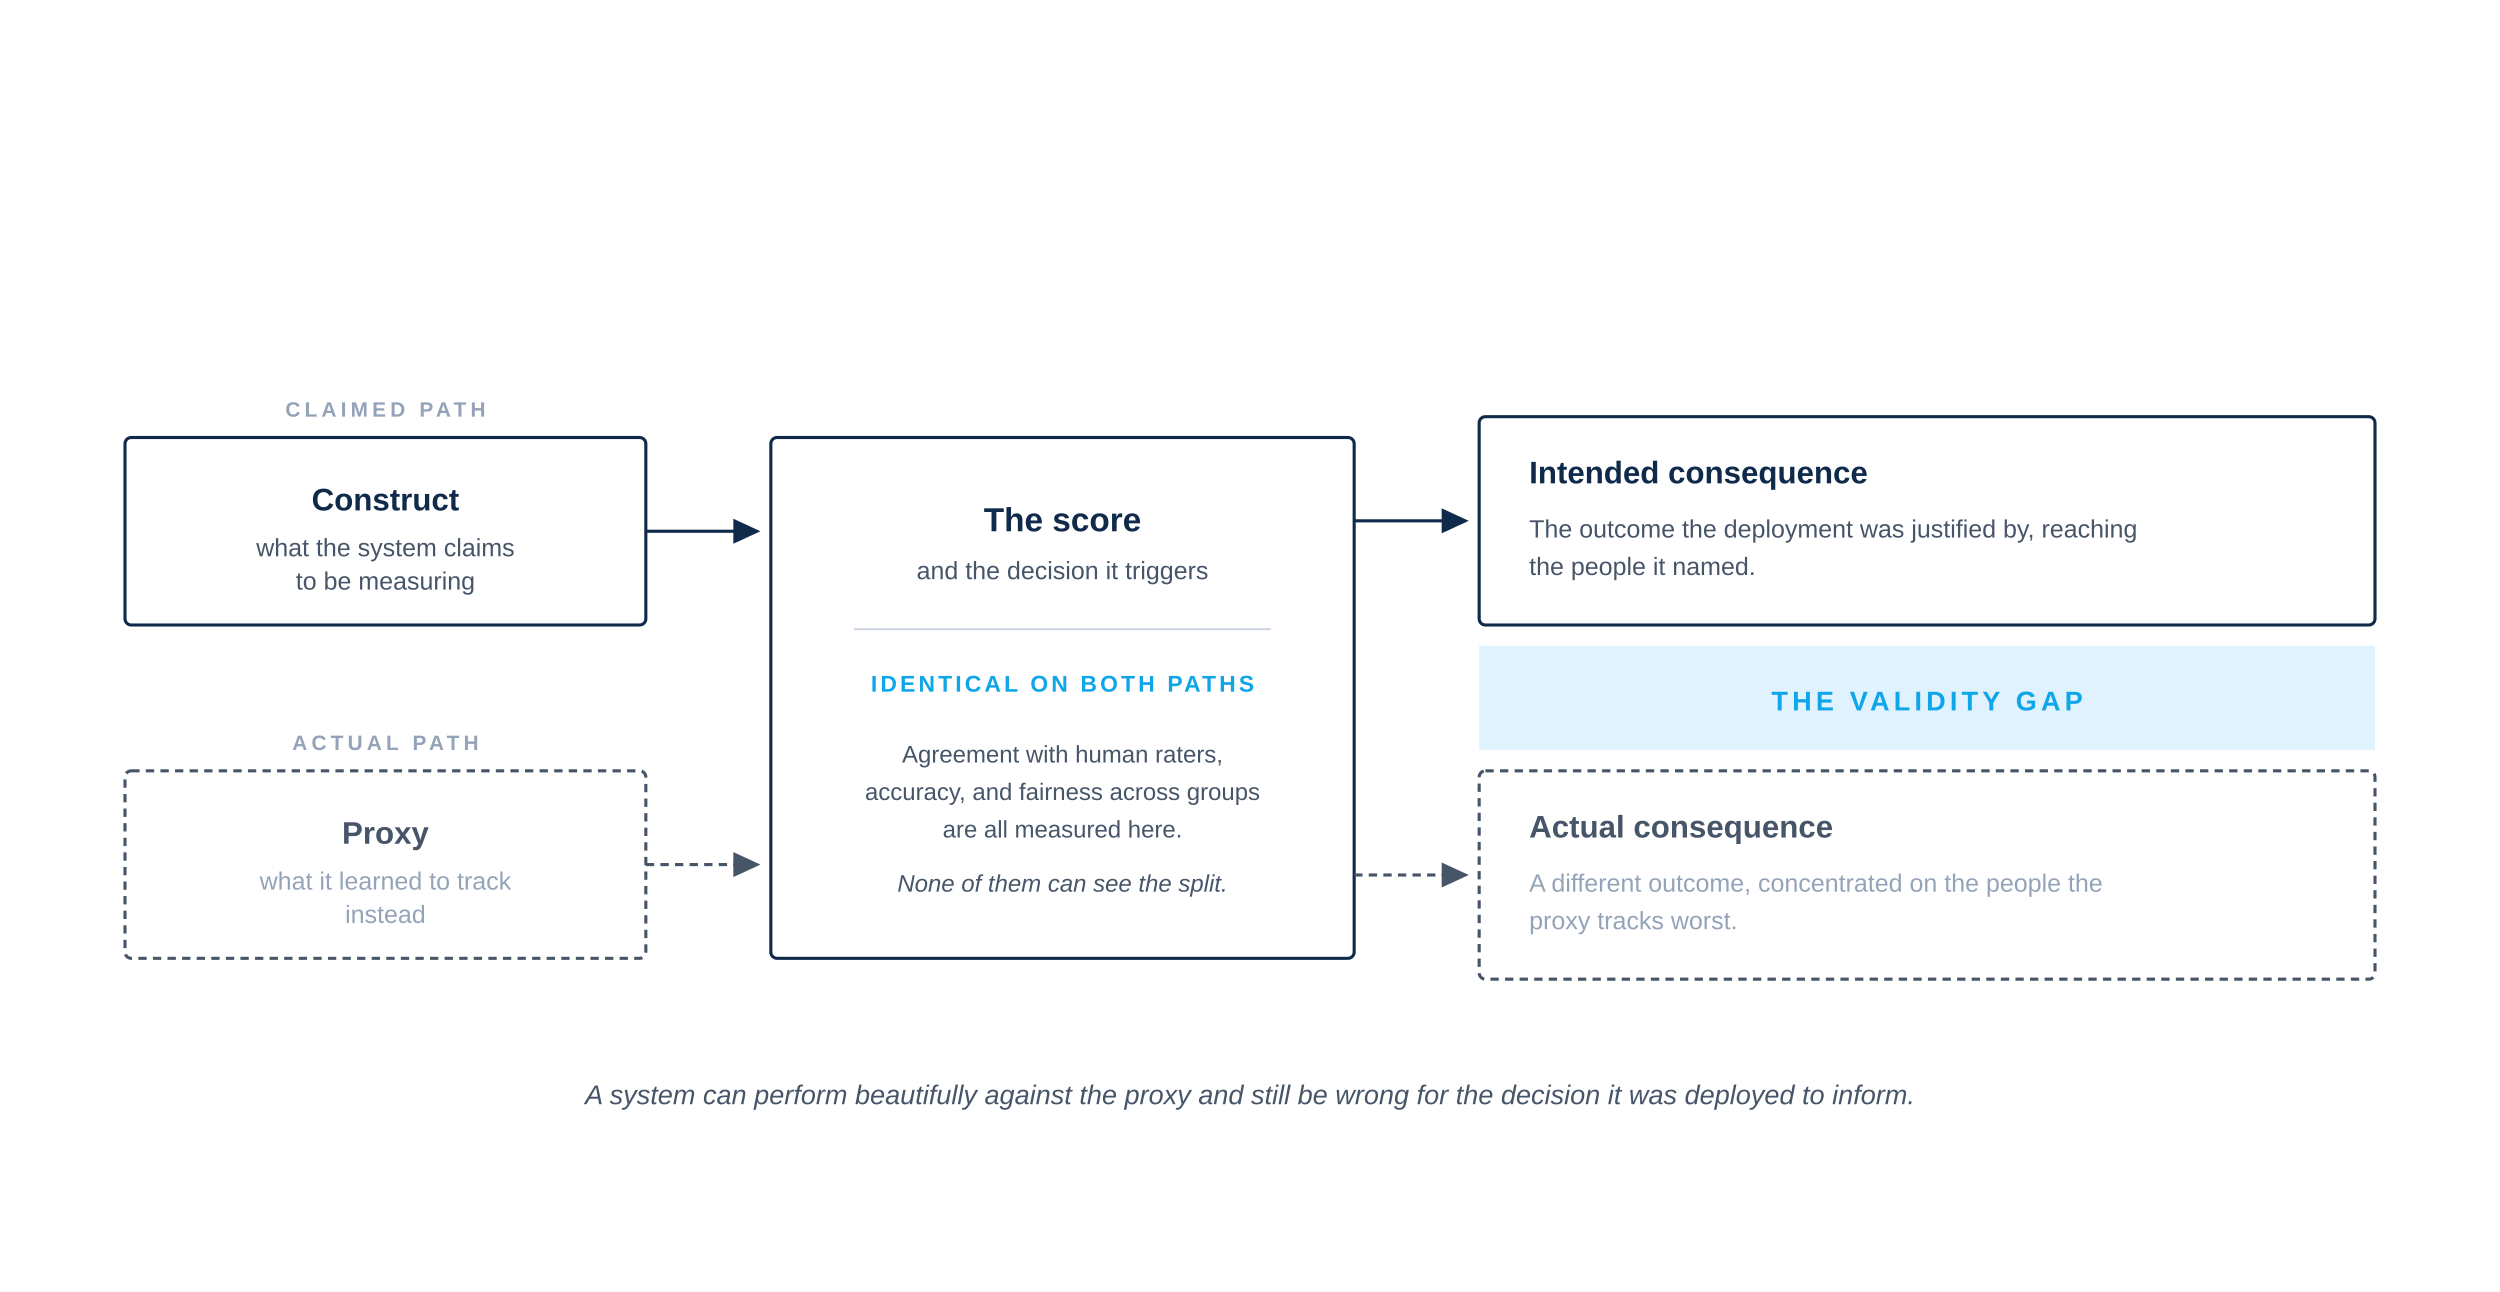
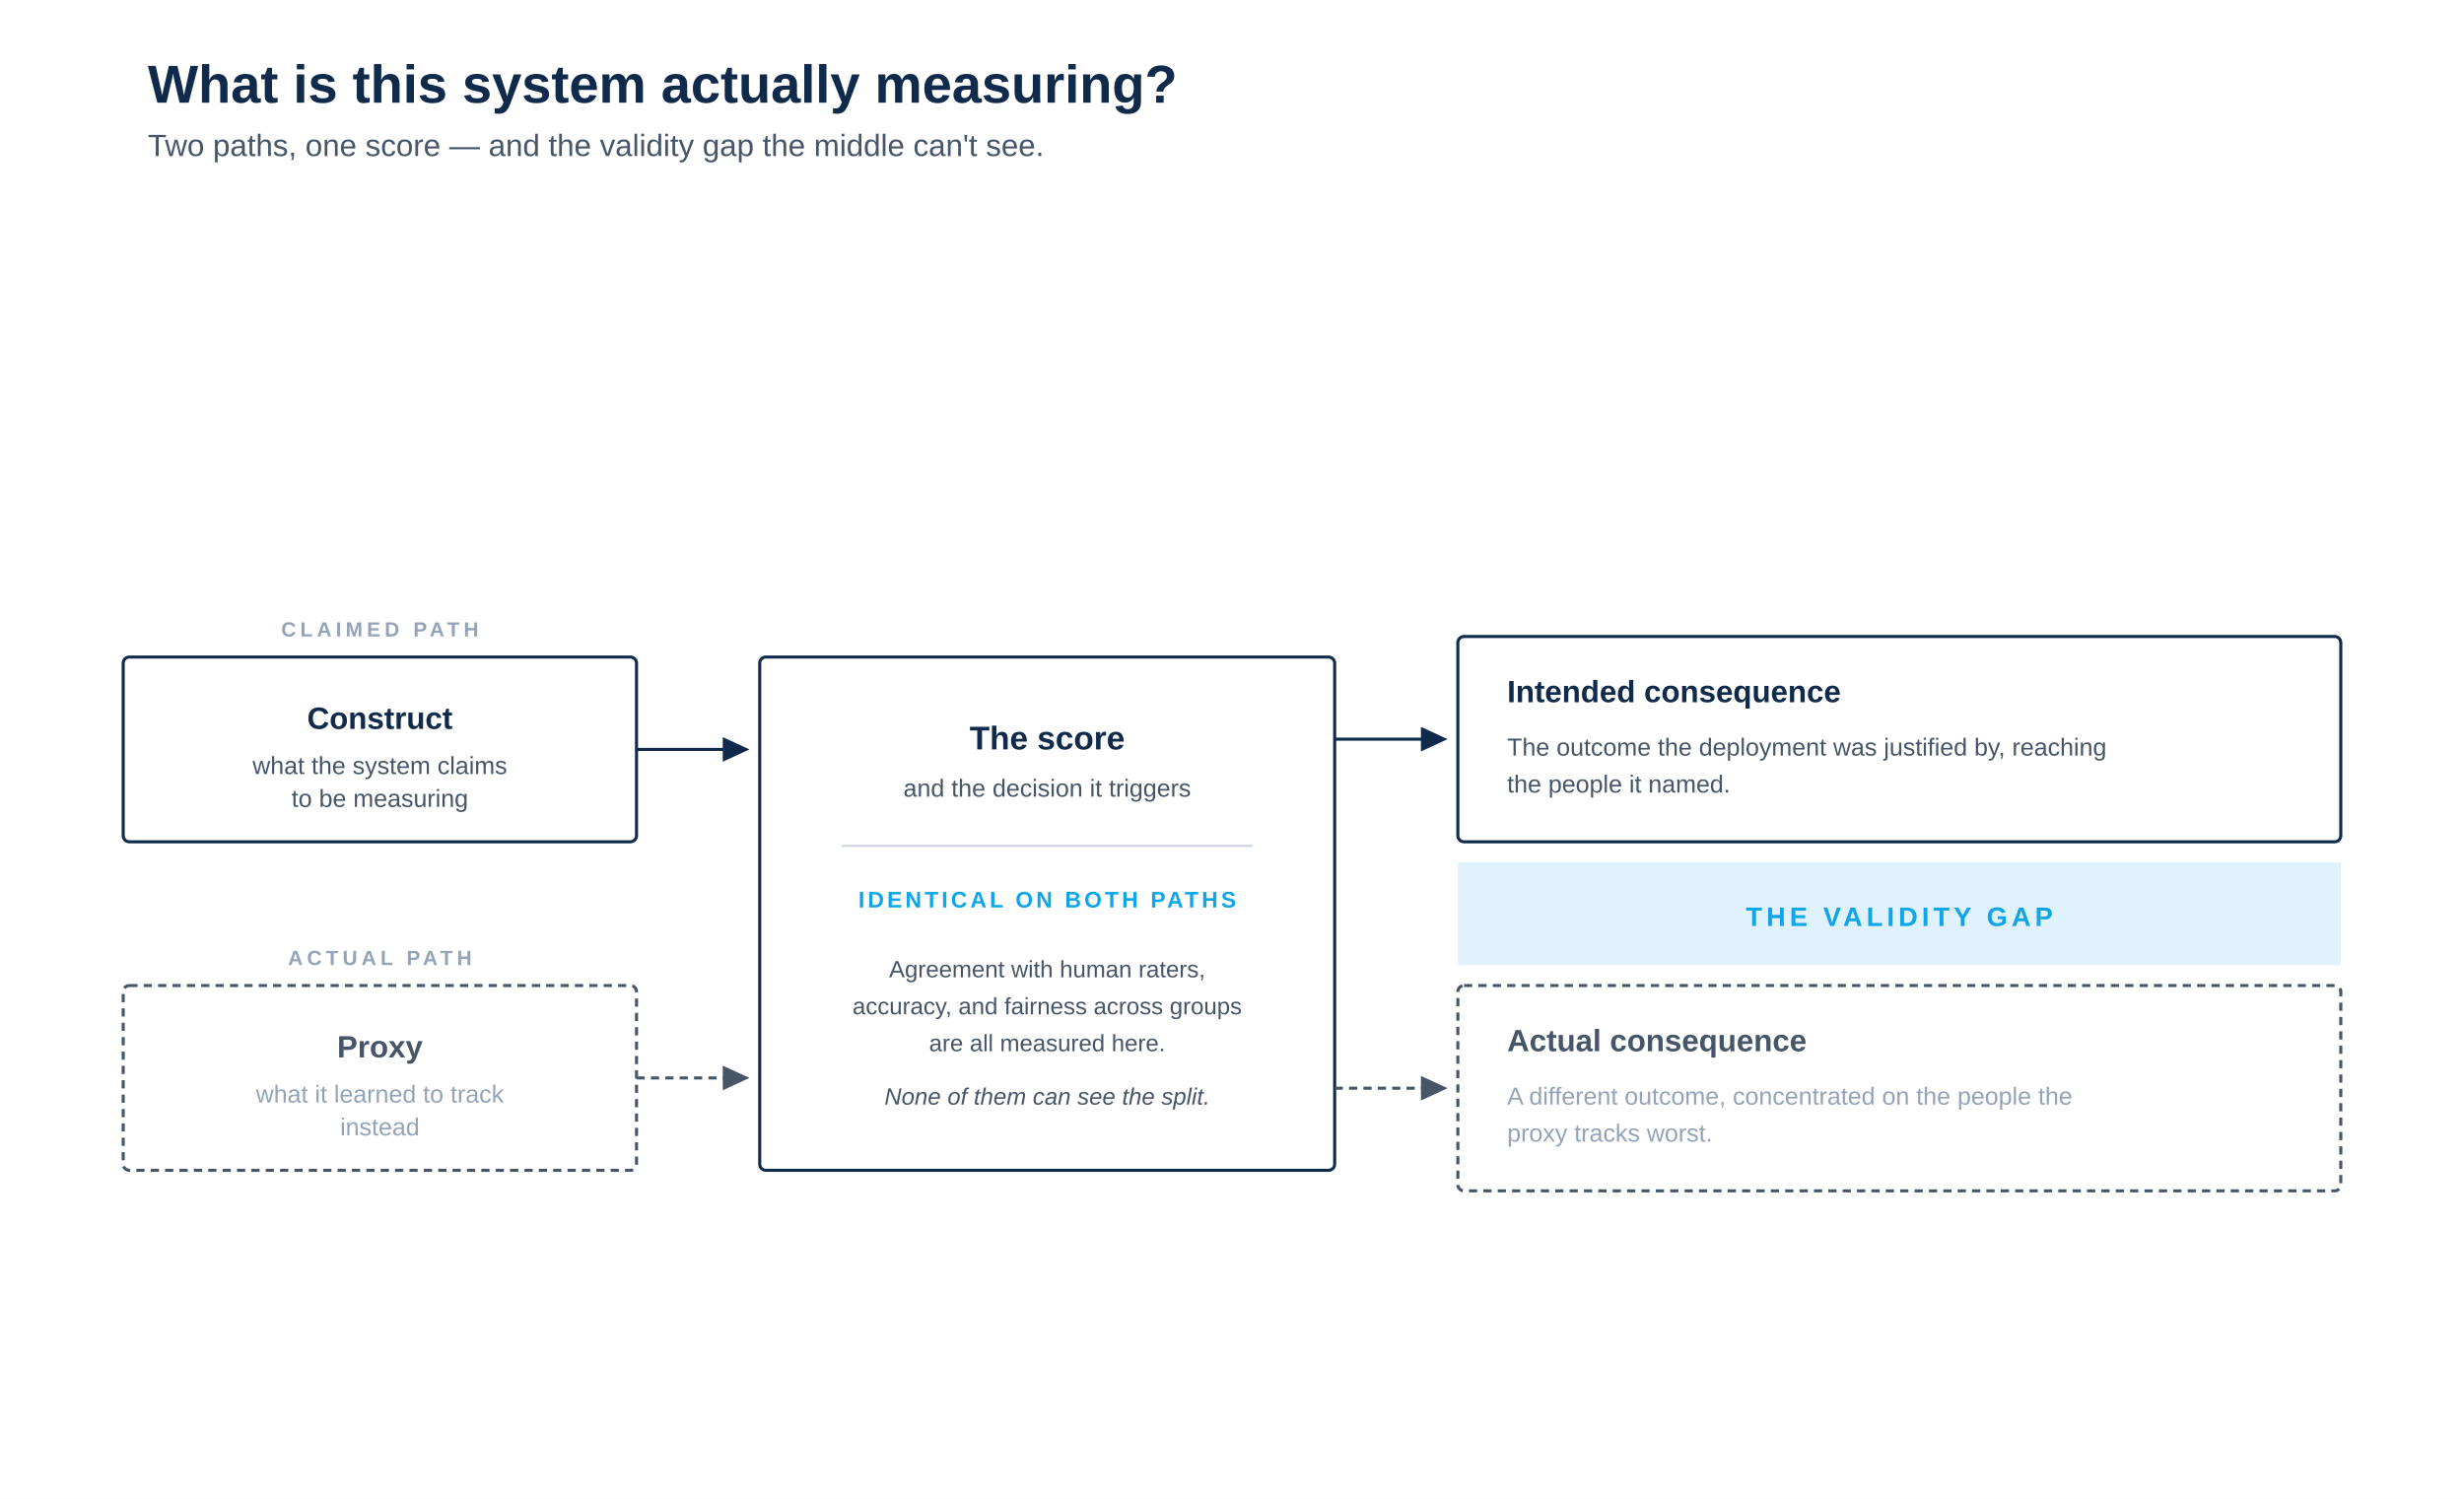
- <svg xmlns="http://www.w3.org/2000/svg" viewBox="0 0 1200 620" role="img">
-   <rect width="1200" height="620" fill="#FFFFFF" />
+ <svg xmlns="http://www.w3.org/2000/svg" viewBox="0 -110 1200 730" role="img">
+   <rect x="0" y="-110" width="1200" height="730" fill="#FFFFFF" />
+   <text x="72" y="-60" font-family="-apple-system, BlinkMacSystemFont, 'Helvetica Neue', Arial, sans-serif" font-size="26" font-weight="700" fill="#0F2A4A" text-anchor="start">What is this system actually measuring?</text>
+   <text x="72" y="-34" font-family="-apple-system, BlinkMacSystemFont, 'Helvetica Neue', Arial, sans-serif" font-size="15" font-weight="400" fill="#475569" text-anchor="start">Two paths, one score — and the validity gap the middle can't see.</text>
  <text x="185" y="200" font-family="-apple-system, BlinkMacSystemFont, 'Helvetica Neue', Arial, sans-serif" font-size="10" font-weight="600" letter-spacing="2" fill="#94A3B8" text-anchor="middle">CLAIMED PATH</text>
  <rect x="60" y="210" width="250" height="90" fill="none" stroke="#0F2A4A" stroke-width="1.5" rx="3" />
  <text x="185" y="245" font-family="-apple-system, BlinkMacSystemFont, 'Helvetica Neue', Arial, sans-serif" font-size="15" font-weight="600" fill="#0F2A4A" text-anchor="middle">Construct</text>
  <text x="185" y="267" font-family="-apple-system, BlinkMacSystemFont, 'Helvetica Neue', Arial, sans-serif" font-size="12" fill="#475569" text-anchor="middle">what the system claims</text>
  <text x="185" y="283" font-family="-apple-system, BlinkMacSystemFont, 'Helvetica Neue', Arial, sans-serif" font-size="12" fill="#475569" text-anchor="middle">to be measuring</text>
  <text x="185" y="360" font-family="-apple-system, BlinkMacSystemFont, 'Helvetica Neue', Arial, sans-serif" font-size="10" font-weight="600" letter-spacing="2" fill="#94A3B8" text-anchor="middle">ACTUAL PATH</text>
  <rect x="60" y="370" width="250" height="90" fill="none" stroke="#475569" stroke-width="1.5" stroke-dasharray="4 3" rx="3" />
  <text x="185" y="405" font-family="-apple-system, BlinkMacSystemFont, 'Helvetica Neue', Arial, sans-serif" font-size="15" font-weight="600" fill="#475569" text-anchor="middle">Proxy</text>
  <text x="185" y="427" font-family="-apple-system, BlinkMacSystemFont, 'Helvetica Neue', Arial, sans-serif" font-size="12" fill="#94A3B8" text-anchor="middle">what it learned to track</text>
  <text x="185" y="443" font-family="-apple-system, BlinkMacSystemFont, 'Helvetica Neue', Arial, sans-serif" font-size="12" fill="#94A3B8" text-anchor="middle">instead</text>
  <line x1="310" y1="255" x2="356" y2="255" stroke="#0F2A4A" stroke-width="1.5" />
  <polygon points="352,249 365,255 352,261" fill="#0F2A4A" />
  <line x1="310" y1="415" x2="356" y2="415" stroke="#475569" stroke-width="1.5" stroke-dasharray="4 3" />
  <polygon points="352,409 365,415 352,421" fill="#475569" />
  <rect x="370" y="210" width="280" height="250" fill="none" stroke="#0F2A4A" stroke-width="1.5" rx="3" />
  <text x="510" y="255" font-family="-apple-system, BlinkMacSystemFont, 'Helvetica Neue', Arial, sans-serif" font-size="16" font-weight="600" fill="#0F2A4A" text-anchor="middle">The score</text>
  <text x="510" y="278" font-family="-apple-system, BlinkMacSystemFont, 'Helvetica Neue', Arial, sans-serif" font-size="12" fill="#475569" text-anchor="middle">and the decision it triggers</text>
  <line x1="410" y1="302" x2="610" y2="302" stroke="#CBD5E1" stroke-width="1" />
  <text x="510" y="332" font-family="-apple-system, BlinkMacSystemFont, 'Helvetica Neue', Arial, sans-serif" font-size="11" font-weight="600" letter-spacing="1.5" fill="#0EA5E9" text-anchor="middle">IDENTICAL ON BOTH PATHS</text>
  <text x="510" y="366" font-family="-apple-system, BlinkMacSystemFont, 'Helvetica Neue', Arial, sans-serif" font-size="11.5" fill="#475569" text-anchor="middle">Agreement with human raters,</text>
  <text x="510" y="384" font-family="-apple-system, BlinkMacSystemFont, 'Helvetica Neue', Arial, sans-serif" font-size="11.5" fill="#475569" text-anchor="middle">accuracy, and fairness across groups</text>
  <text x="510" y="402" font-family="-apple-system, BlinkMacSystemFont, 'Helvetica Neue', Arial, sans-serif" font-size="11.5" fill="#475569" text-anchor="middle">are all measured here.</text>
  <text x="510" y="428" font-family="-apple-system, BlinkMacSystemFont, 'Helvetica Neue', Arial, sans-serif" font-size="11.5" font-style="italic" fill="#475569" text-anchor="middle">None of them can see the split.</text>
  <line x1="650" y1="250" x2="696" y2="250" stroke="#0F2A4A" stroke-width="1.5" />
  <polygon points="692,244 705,250 692,256" fill="#0F2A4A" />
  <line x1="650" y1="420" x2="696" y2="420" stroke="#475569" stroke-width="1.5" stroke-dasharray="4 3" />
  <polygon points="692,414 705,420 692,426" fill="#475569" />
  <rect x="710" y="200" width="430" height="100" fill="none" stroke="#0F2A4A" stroke-width="1.5" rx="3" />
  <text x="734" y="232" font-family="-apple-system, BlinkMacSystemFont, 'Helvetica Neue', Arial, sans-serif" font-size="15" font-weight="600" fill="#0F2A4A">Intended consequence</text>
  <text x="734" y="258" font-family="-apple-system, BlinkMacSystemFont, 'Helvetica Neue', Arial, sans-serif" font-size="12" fill="#475569">The outcome the deployment was justified by, reaching</text>
  <text x="734" y="276" font-family="-apple-system, BlinkMacSystemFont, 'Helvetica Neue', Arial, sans-serif" font-size="12" fill="#475569">the people it named.</text>
  <rect x="710" y="310" width="430" height="50" fill="#E0F2FE" />
  <text x="925" y="341" font-family="-apple-system, BlinkMacSystemFont, 'Helvetica Neue', Arial, sans-serif" font-size="13" font-weight="600" letter-spacing="2" fill="#0EA5E9" text-anchor="middle">THE VALIDITY GAP</text>
  <rect x="710" y="370" width="430" height="100" fill="none" stroke="#475569" stroke-width="1.5" stroke-dasharray="4 3" rx="3" />
  <text x="734" y="402" font-family="-apple-system, BlinkMacSystemFont, 'Helvetica Neue', Arial, sans-serif" font-size="15" font-weight="600" fill="#475569">Actual consequence</text>
  <text x="734" y="428" font-family="-apple-system, BlinkMacSystemFont, 'Helvetica Neue', Arial, sans-serif" font-size="12" fill="#94A3B8">A different outcome, concentrated on the people the</text>
  <text x="734" y="446" font-family="-apple-system, BlinkMacSystemFont, 'Helvetica Neue', Arial, sans-serif" font-size="12" fill="#94A3B8">proxy tracks worst.</text>
-   <text x="600" y="530" font-family="-apple-system, BlinkMacSystemFont, 'Helvetica Neue', Arial, sans-serif" font-size="13" font-style="italic" fill="#475569" text-anchor="middle">A system can perform beautifully against the proxy and still be wrong for the decision it was deployed to inform.</text>
</svg>
